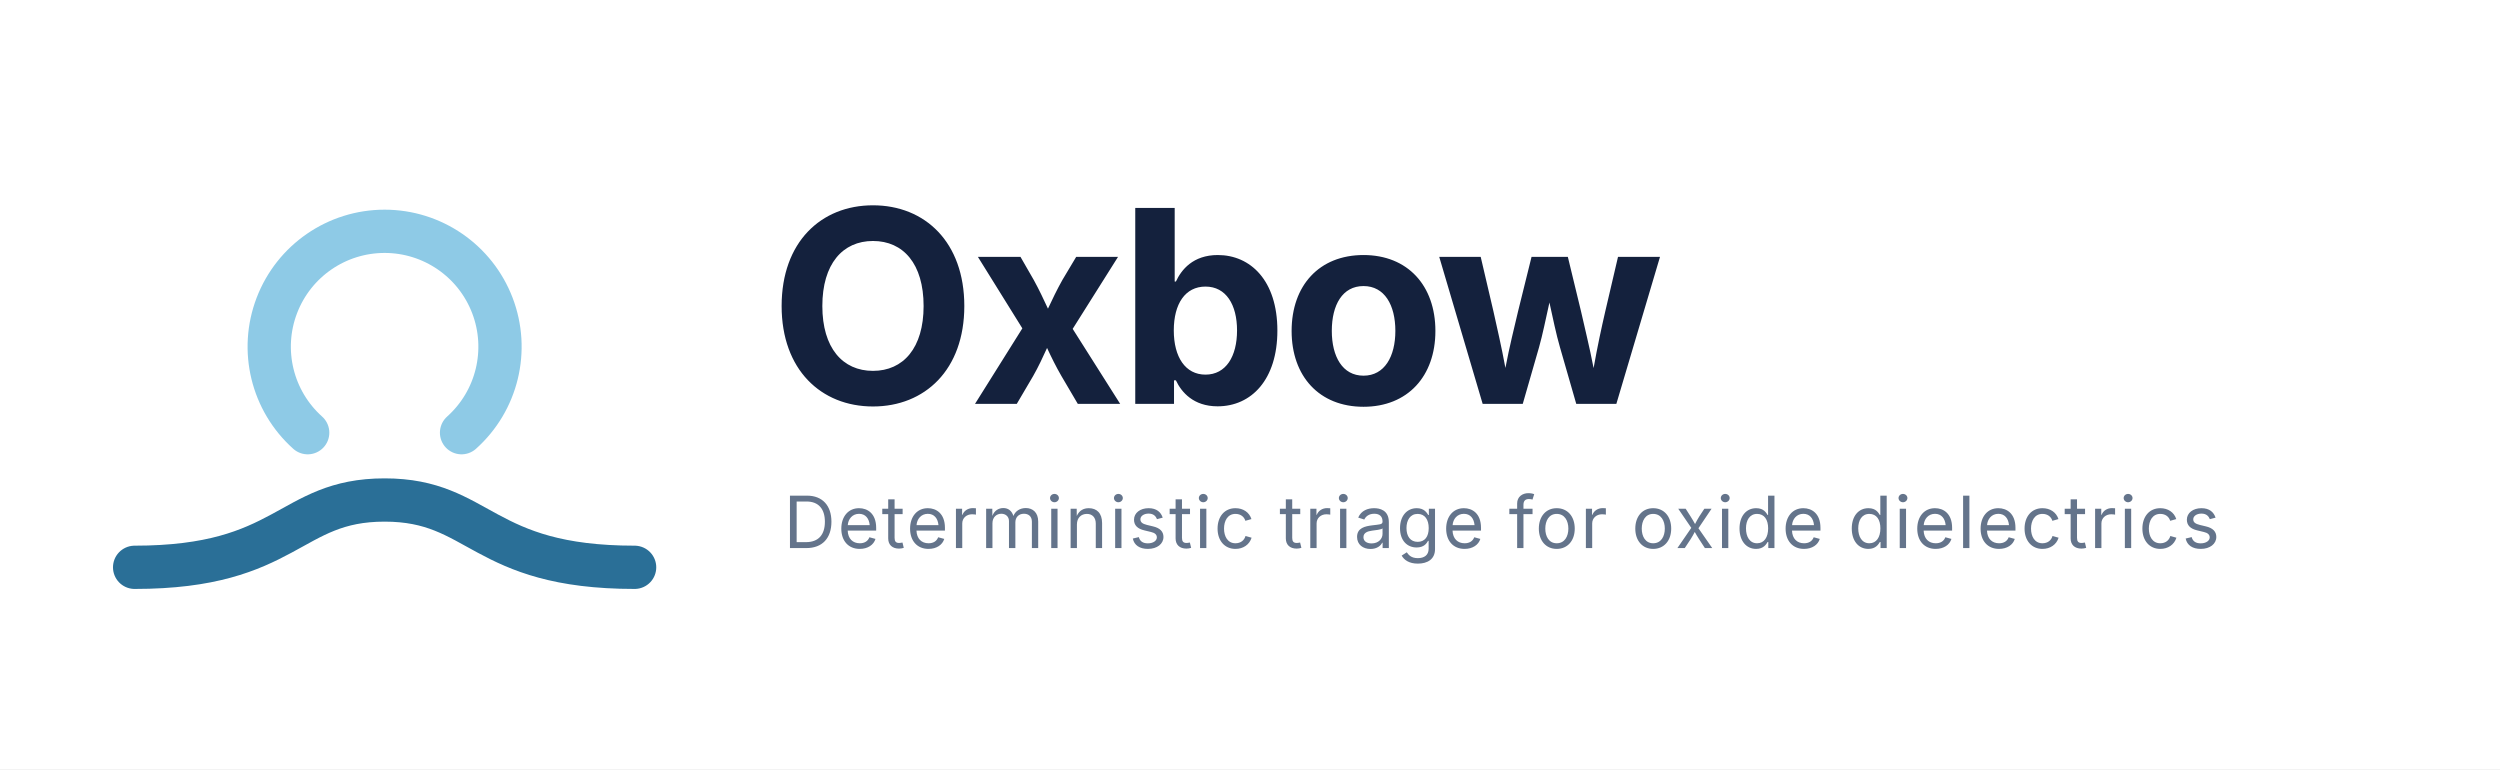
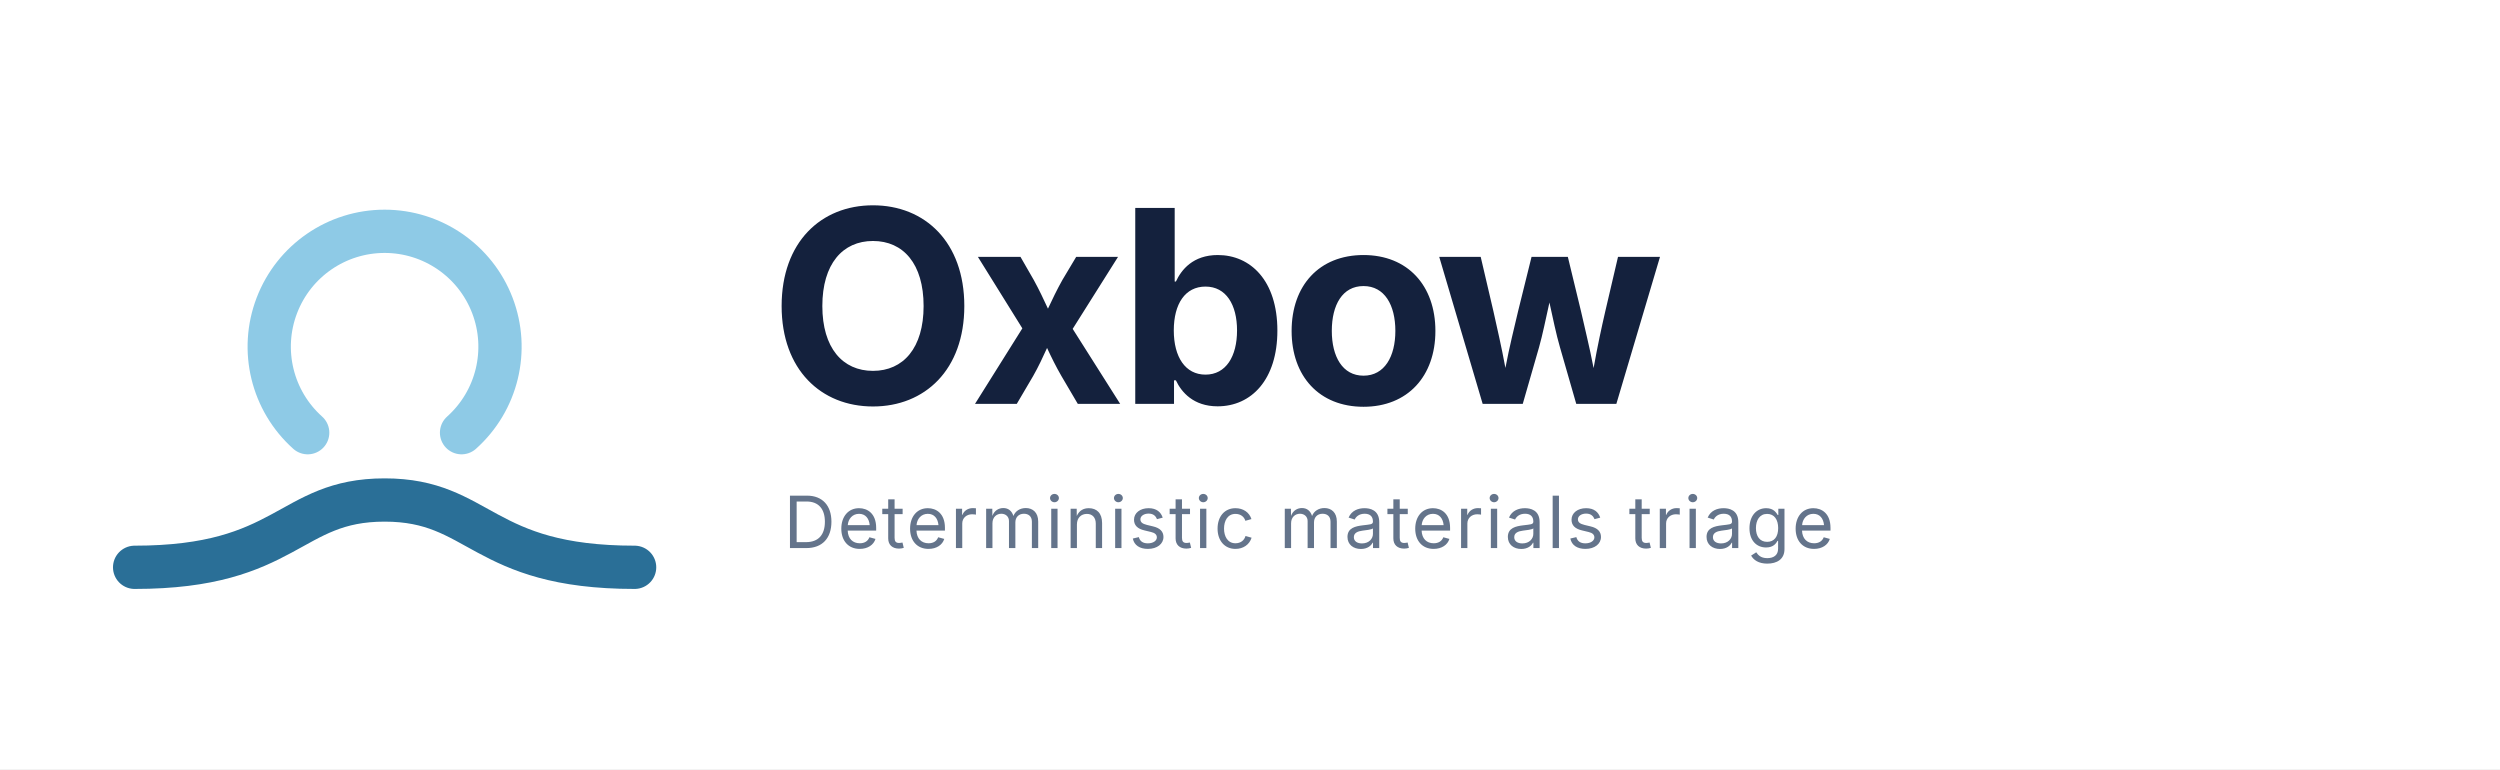
<svg xmlns="http://www.w3.org/2000/svg" viewBox="0 0 520 160" width="520" height="160" role="img" aria-label="Oxbow logo">
  <rect width="520" height="160" fill="#ffffff" />
  <g transform="translate(20,20)">
    <path d="M 8 98 C 40 98 40 84 60 84 C 80 84 80 98 112 98" fill="none" stroke="#2a6f97" stroke-width="9" stroke-linecap="round" />
    <path d="M 44 70 A 24 24 0 1 1 76 70" fill="none" stroke="#8ecae6" stroke-width="9" stroke-linecap="round" />
  </g>
  <text x="160" y="84" font-family="Inter, 'Helvetica Neue', Helvetica, Arial, sans-serif" font-size="56" font-weight="700" letter-spacing="-1.5" fill="#14213d">Oxbow</text>
-   <text x="163" y="114" font-family="Inter, 'Helvetica Neue', Helvetica, Arial, sans-serif" font-size="15" letter-spacing="0.4" fill="#64748b">Deterministic triage for oxide dielectrics</text>
+   <text x="163" y="114" font-family="Inter, 'Helvetica Neue', Helvetica, Arial, sans-serif" font-size="15" letter-spacing="0.4" fill="#64748b">Deterministic materials triage</text>
</svg>
